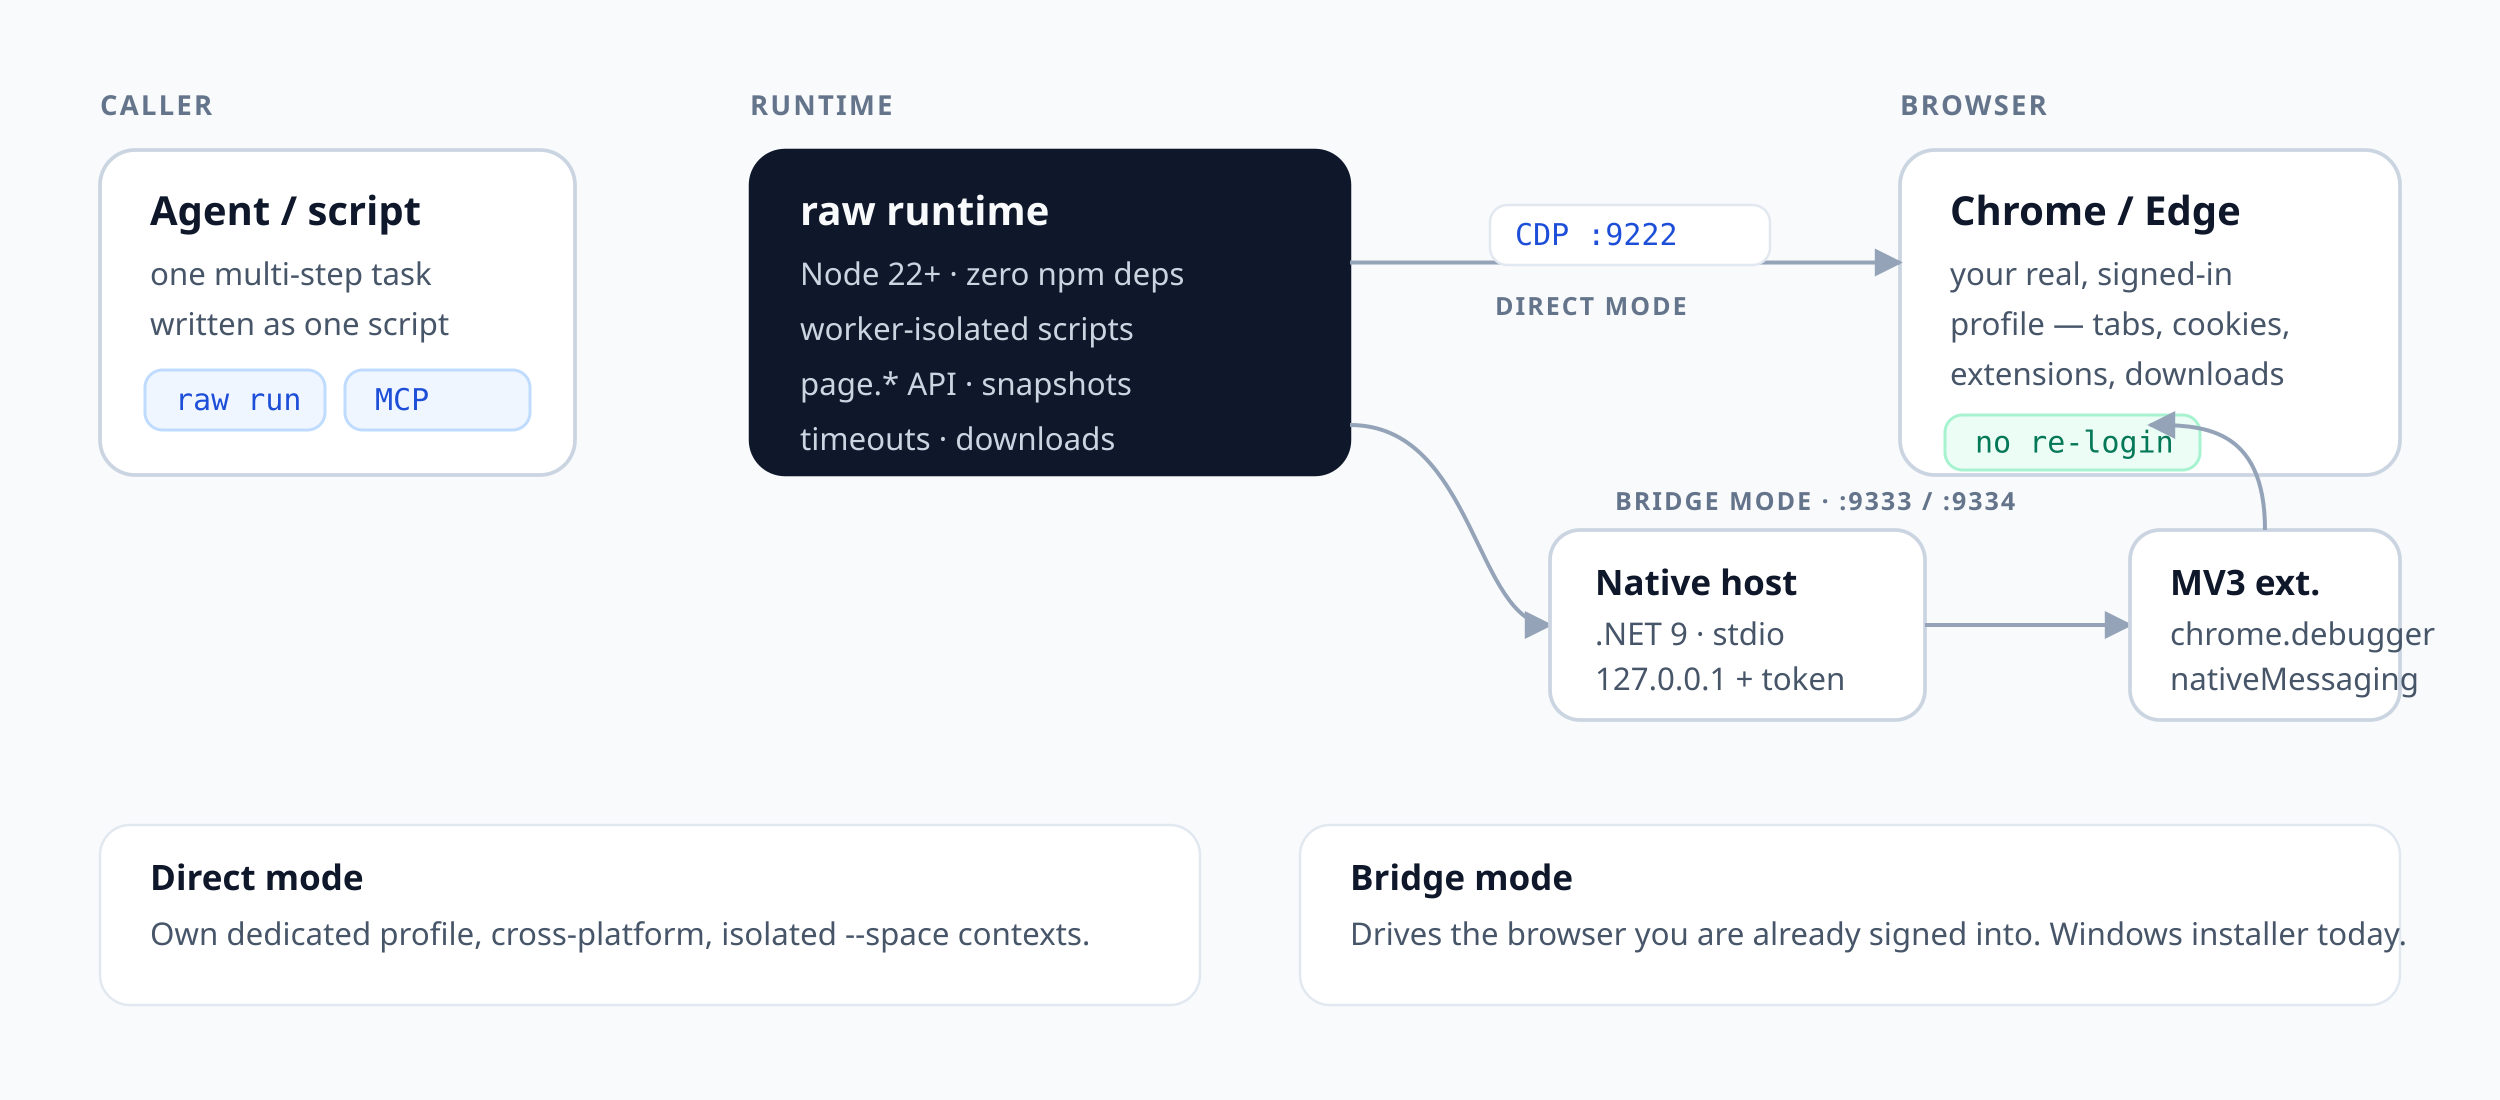
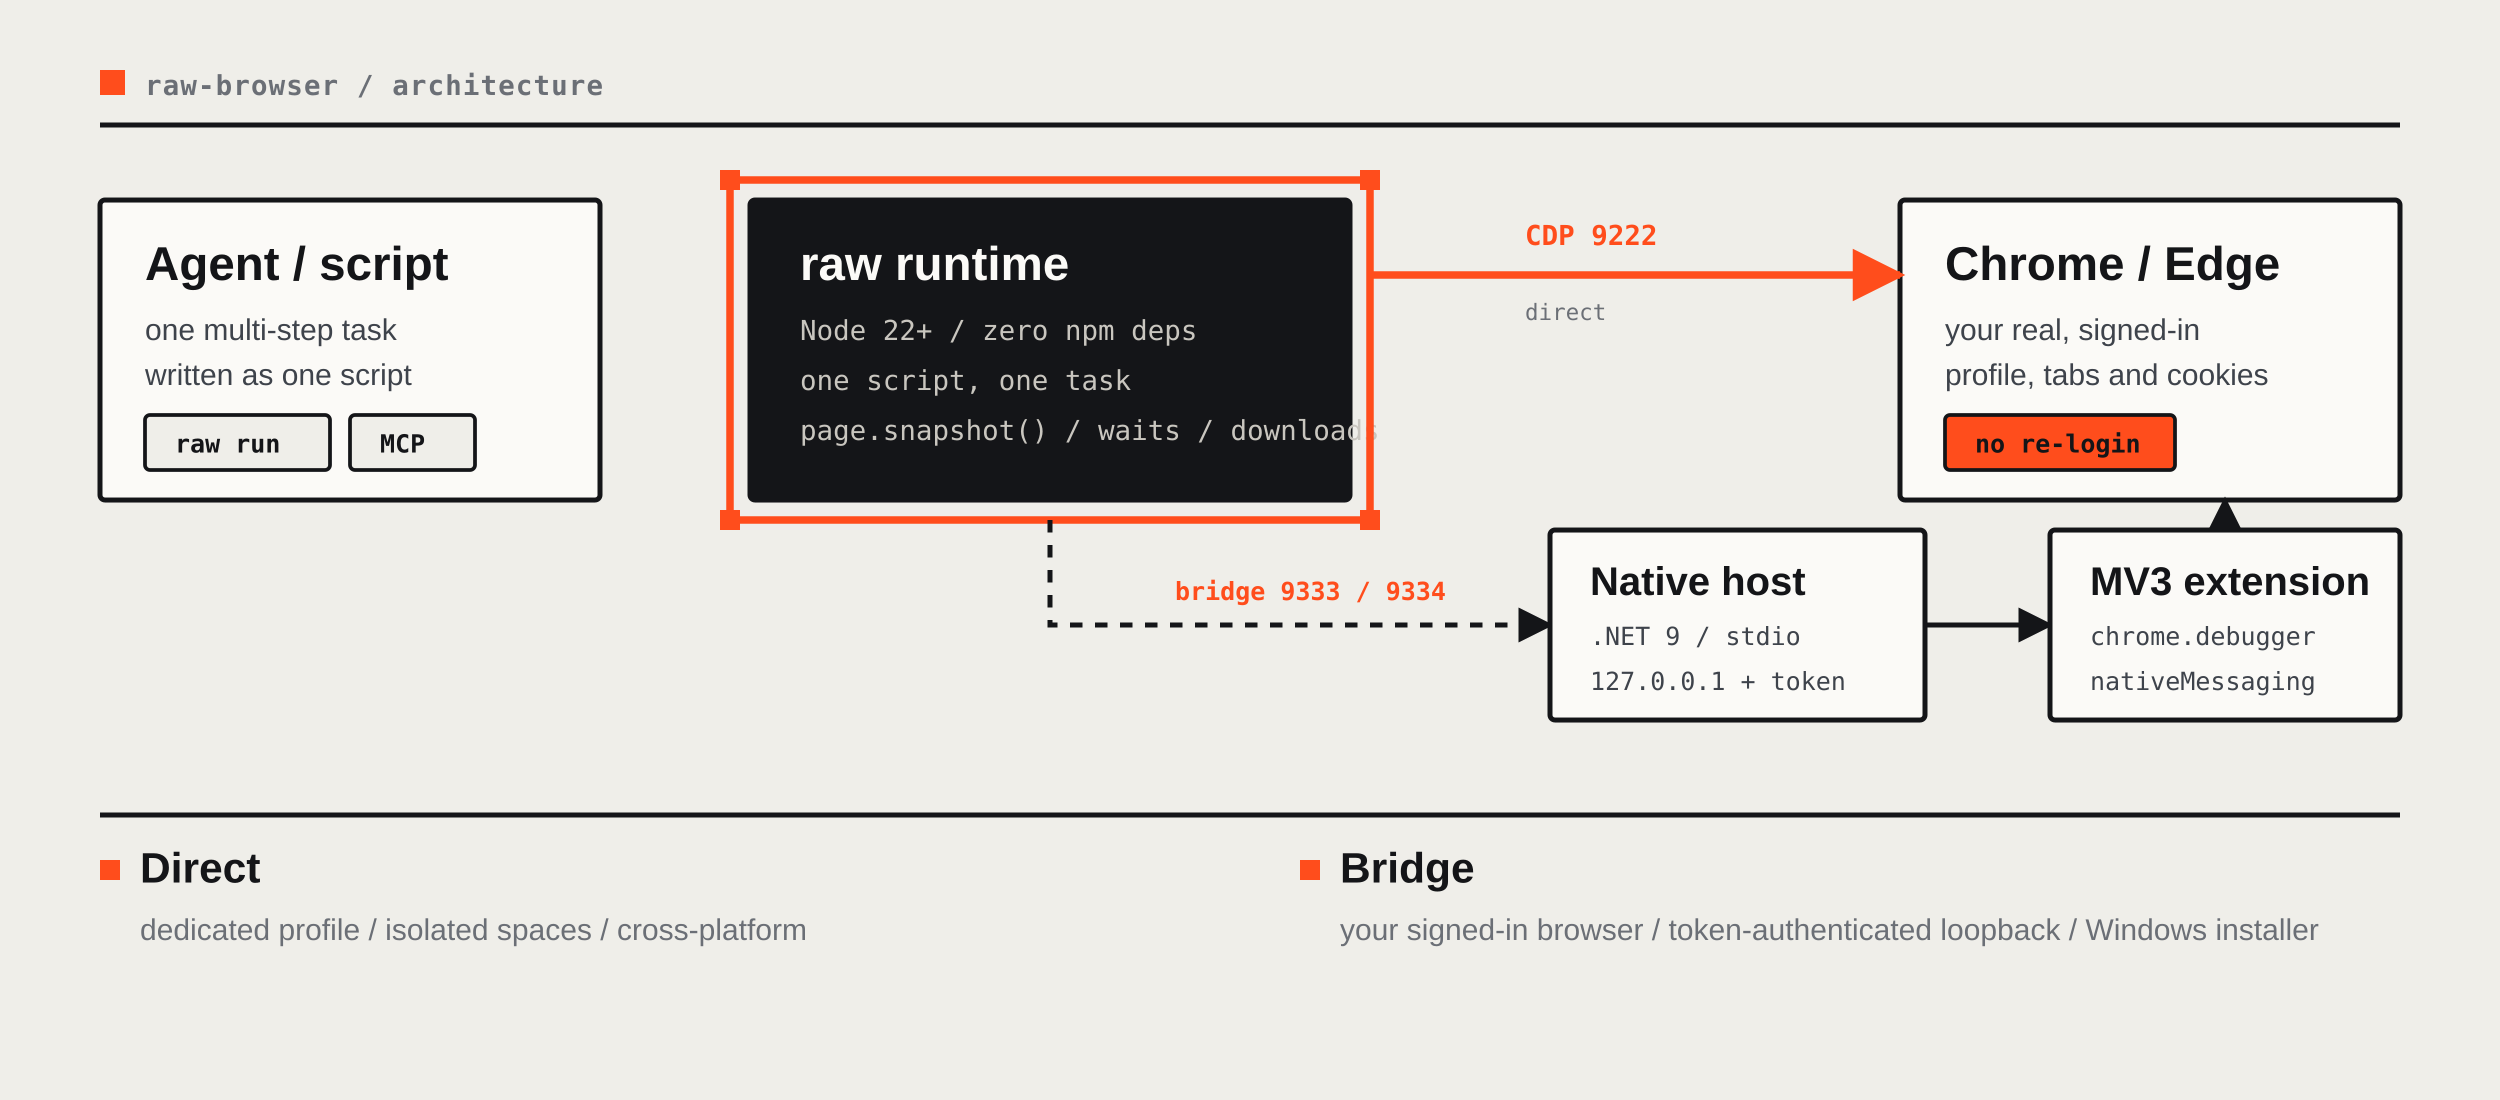
<svg xmlns="http://www.w3.org/2000/svg" width="1000" height="440" viewBox="0 0 1000 440" role="img" aria-label="raw-browser architecture">
  <defs>
-     <marker id="arrow" viewBox="0 0 10 10" refX="9" refY="5" markerWidth="7" markerHeight="7" orient="auto-start-reverse">
-       <path d="M 0 0 L 10 5 L 0 10 z" fill="#94a3b8" />
+     <marker id="arrow-ink" viewBox="0 0 10 10" refX="9" refY="5" markerWidth="7" markerHeight="7" orient="auto-start-reverse">
+       <path d="M 0 0 L 10 5 L 0 10 z" fill="#141518" />
    </marker>
-     <style>
-       .bg { fill: #f8fafc; }
-       .box { fill: #ffffff; stroke: #cbd5e1; stroke-width: 1.5; }
-       .box-dark { fill: #0f172a; stroke: #0f172a; }
-       .chip { fill: #eff6ff; stroke: #bfdbfe; stroke-width: 1.2; }
-       .green { fill: #ecfdf5; stroke: #a7f3d0; stroke-width: 1.2; }
-       .title { font: 650 16px "Segoe UI", -apple-system, BlinkMacSystemFont, sans-serif; fill: #0f172a; }
-       .title-light { font: 650 16px "Segoe UI", -apple-system, BlinkMacSystemFont, sans-serif; fill: #f8fafc; }
-       .body { font: 400 12.5px "Segoe UI", -apple-system, BlinkMacSystemFont, sans-serif; fill: #475569; }
-       .body-light { font: 400 12.5px "Segoe UI", -apple-system, BlinkMacSystemFont, sans-serif; fill: #cbd5e1; }
-       .mono { font: 500 12px ui-monospace, SFMono-Regular, Consolas, monospace; fill: #1d4ed8; }
-       .label { font: 600 11px "Segoe UI", -apple-system, BlinkMacSystemFont, sans-serif; fill: #64748b; letter-spacing: .08em; }
-       .line { stroke: #94a3b8; stroke-width: 1.6; fill: none; marker-end: url(#arrow); }
-       .line-plain { stroke: #94a3b8; stroke-width: 1.6; fill: none; }
-       .dash { stroke-dasharray: 5 5; }
-     </style>
+     <marker id="arrow-signal" viewBox="0 0 10 10" refX="9" refY="5" markerWidth="7" markerHeight="7" orient="auto-start-reverse">
+       <path d="M 0 0 L 10 5 L 0 10 z" fill="#ff4d1c" />
+     </marker>
  </defs>
-   <rect class="bg" x="0" y="0" width="1000" height="440" rx="0" />
-   <text class="label" x="40" y="46">CALLER</text>
-   <rect class="box" x="40" y="60" width="190" height="130" rx="14" />
-   <text class="title" x="60" y="90">Agent / script</text>
-   <text class="body" x="60" y="114">one multi-step task</text>
-   <text class="body" x="60" y="134">written as one script</text>
-   <rect class="chip" x="58" y="148" width="72" height="24" rx="7" />
-   <text class="mono" x="70" y="164">raw run</text>
-   <rect class="chip" x="138" y="148" width="74" height="24" rx="7" />
-   <text class="mono" x="150" y="164">MCP</text>
-   <text class="label" x="300" y="46">RUNTIME</text>
-   <rect class="box-dark" x="300" y="60" width="240" height="130" rx="14" />
-   <text class="title-light" x="320" y="90">raw runtime</text>
-   <text class="body-light" x="320" y="114">Node 22+ · zero npm deps</text>
-   <text class="body-light" x="320" y="136">worker-isolated scripts</text>
-   <text class="body-light" x="320" y="158">page.* API · snapshots</text>
-   <text class="body-light" x="320" y="180">timeouts · downloads</text>
-   <text class="label" x="760" y="46">BROWSER</text>
-   <rect class="box" x="760" y="60" width="200" height="130" rx="14" />
-   <text class="title" x="780" y="90">Chrome / Edge</text>
-   <text class="body" x="780" y="114">your real, signed-in</text>
-   <text class="body" x="780" y="134">profile — tabs, cookies,</text>
-   <text class="body" x="780" y="154">extensions, downloads</text>
-   <rect class="green" x="778" y="166" width="102" height="22" rx="7" />
-   <text class="mono" x="790" y="181" style="fill:#047857">no re-login</text>
-   <path class="line" d="M 540 105 C 620 105, 660 105, 760 105" />
-   <rect x="596" y="82" width="112" height="24" rx="7" fill="#ffffff" stroke="#e2e8f0" />
-   <text class="mono" x="606" y="98">CDP :9222</text>
-   <text class="label" x="598" y="126" style="font-size:10px">DIRECT MODE</text>
-   <path class="line" d="M 540 170 C 590 170, 590 250, 620 250" />
-   <rect class="box" x="620" y="212" width="150" height="76" rx="12" />
-   <text class="title" x="638" y="238" style="font-size:14px">Native host</text>
-   <text class="body" x="638" y="258">.NET 9 · stdio</text>
-   <text class="body" x="638" y="276">127.0.0.1 + token</text>
-   <path class="line" d="M 770 250 C 810 250, 810 250, 852 250" />
-   <rect class="box" x="852" y="212" width="108" height="76" rx="12" />
-   <text class="title" x="868" y="238" style="font-size:14px">MV3 ext.</text>
-   <text class="body" x="868" y="258">chrome.debugger</text>
-   <text class="body" x="868" y="276">nativeMessaging</text>
-   <path class="line" d="M 906 212 C 906 170, 880 170, 860 170" />
-   <text class="label" x="646" y="204" style="font-size:10px">BRIDGE MODE · :9333 / :9334</text>
-   <rect x="40" y="330" width="440" height="72" rx="12" fill="#ffffff" stroke="#e2e8f0" />
-   <text class="title" x="60" y="356" style="font-size:14px">Direct mode</text>
-   <text class="body" x="60" y="378">Own dedicated profile, cross-platform, isolated --space contexts.</text>
-   <rect x="520" y="330" width="440" height="72" rx="12" fill="#ffffff" stroke="#e2e8f0" />
-   <text class="title" x="540" y="356" style="font-size:14px">Bridge mode</text>
-   <text class="body" x="540" y="378">Drives the browser you are already signed into. Windows installer today.</text>
+   <rect x="0" y="0" width="1000" height="440" fill="#efeee9" />
+   <rect x="40" y="28" width="10" height="10" fill="#ff4d1c" />
+   <text x="58" y="38" font-family="Consolas, monospace" font-size="11" font-weight="600" fill="#6b6f76" letter-spacing="0.04em">raw-browser / architecture</text>
+   <line x1="40" y1="50" x2="960" y2="50" stroke="#141518" stroke-width="2" />
+   <rect x="40" y="80" width="200" height="120" rx="2" fill="#fbfaf7" stroke="#141518" stroke-width="2" />
+   <text x="58" y="112" font-family="Arial Narrow, Helvetica Neue, Arial, sans-serif" font-size="19" font-weight="700" fill="#141518">Agent / script</text>
+   <text x="58" y="136" font-family="Arial, Helvetica, sans-serif" font-size="12" fill="#3e434b">one multi-step task</text>
+   <text x="58" y="154" font-family="Arial, Helvetica, sans-serif" font-size="12" fill="#3e434b">written as one script</text>
+   <rect x="58" y="166" width="74" height="22" rx="2" fill="#efeee9" stroke="#141518" stroke-width="1.5" />
+   <text x="70" y="181" font-family="Consolas, monospace" font-size="10" font-weight="600" fill="#141518">raw run</text>
+   <rect x="140" y="166" width="50" height="22" rx="2" fill="#efeee9" stroke="#141518" stroke-width="1.5" />
+   <text x="152" y="181" font-family="Consolas, monospace" font-size="10" font-weight="600" fill="#141518">MCP</text>
+   <rect x="300" y="80" width="240" height="120" rx="2" fill="#141518" stroke="#141518" stroke-width="2" />
+   <text x="320" y="112" font-family="Arial Narrow, Helvetica Neue, Arial, sans-serif" font-size="19" font-weight="700" fill="#fbfaf7">raw runtime</text>
+   <text x="320" y="136" font-family="Consolas, monospace" font-size="11" fill="#c9c6bf">Node 22+ / zero npm deps</text>
+   <text x="320" y="156" font-family="Consolas, monospace" font-size="11" fill="#c9c6bf">one script, one task</text>
+   <text x="320" y="176" font-family="Consolas, monospace" font-size="11" fill="#c9c6bf">page.snapshot() / waits / downloads</text>
+   <rect x="292" y="72" width="256" height="136" fill="none" stroke="#ff4d1c" stroke-width="3" />
+   <rect x="288" y="68" width="8" height="8" fill="#ff4d1c" />
+   <rect x="544" y="68" width="8" height="8" fill="#ff4d1c" />
+   <rect x="288" y="204" width="8" height="8" fill="#ff4d1c" />
+   <rect x="544" y="204" width="8" height="8" fill="#ff4d1c" />
+   <rect x="760" y="80" width="200" height="120" rx="2" fill="#fbfaf7" stroke="#141518" stroke-width="2" />
+   <text x="778" y="112" font-family="Arial Narrow, Helvetica Neue, Arial, sans-serif" font-size="19" font-weight="700" fill="#141518">Chrome / Edge</text>
+   <text x="778" y="136" font-family="Arial, Helvetica, sans-serif" font-size="12" fill="#3e434b">your real, signed-in</text>
+   <text x="778" y="154" font-family="Arial, Helvetica, sans-serif" font-size="12" fill="#3e434b">profile, tabs and cookies</text>
+   <rect x="778" y="166" width="92" height="22" rx="2" fill="#ff4d1c" stroke="#141518" stroke-width="1.5" />
+   <text x="790" y="181" font-family="Consolas, monospace" font-size="10" font-weight="600" fill="#141518">no re-login</text>
+   <path d="M548 110 H760" fill="none" stroke="#ff4d1c" stroke-width="3" marker-end="url(#arrow-signal)" />
+   <text x="610" y="98" font-family="Consolas, monospace" font-size="11" font-weight="600" fill="#ff4d1c">CDP 9222</text>
+   <text x="610" y="128" font-family="Consolas, monospace" font-size="9" fill="#6b6f76">direct</text>
+   <path d="M420 208 V250 H620" fill="none" stroke="#141518" stroke-width="2" stroke-dasharray="5 5" marker-end="url(#arrow-ink)" />
+   <text x="470" y="240" font-family="Consolas, monospace" font-size="10" font-weight="600" fill="#ff4d1c">bridge 9333 / 9334</text>
+   <rect x="620" y="212" width="150" height="76" rx="2" fill="#fbfaf7" stroke="#141518" stroke-width="2" />
+   <text x="636" y="238" font-family="Arial Narrow, Helvetica Neue, Arial, sans-serif" font-size="16" font-weight="700" fill="#141518">Native host</text>
+   <text x="636" y="258" font-family="Consolas, monospace" font-size="10" fill="#3e434b">.NET 9 / stdio</text>
+   <text x="636" y="276" font-family="Consolas, monospace" font-size="10" fill="#3e434b">127.0.0.1 + token</text>
+   <path d="M770 250 H820" fill="none" stroke="#141518" stroke-width="2" marker-end="url(#arrow-ink)" />
+   <rect x="820" y="212" width="140" height="76" rx="2" fill="#fbfaf7" stroke="#141518" stroke-width="2" />
+   <text x="836" y="238" font-family="Arial Narrow, Helvetica Neue, Arial, sans-serif" font-size="16" font-weight="700" fill="#141518">MV3 extension</text>
+   <text x="836" y="258" font-family="Consolas, monospace" font-size="10" fill="#3e434b">chrome.debugger</text>
+   <text x="836" y="276" font-family="Consolas, monospace" font-size="10" fill="#3e434b">nativeMessaging</text>
+   <path d="M890 212 V200" fill="none" stroke="#141518" stroke-width="2" marker-end="url(#arrow-ink)" />
+   <line x1="40" y1="326" x2="960" y2="326" stroke="#141518" stroke-width="2" />
+   <rect x="40" y="344" width="8" height="8" fill="#ff4d1c" />
+   <text x="56" y="353" font-family="Arial Narrow, Helvetica Neue, Arial, sans-serif" font-size="17" font-weight="700" fill="#141518">Direct</text>
+   <text x="56" y="376" font-family="Arial, Helvetica, sans-serif" font-size="12" fill="#6b6f76">dedicated profile / isolated spaces / cross-platform</text>
+   <rect x="520" y="344" width="8" height="8" fill="#ff4d1c" />
+   <text x="536" y="353" font-family="Arial Narrow, Helvetica Neue, Arial, sans-serif" font-size="17" font-weight="700" fill="#141518">Bridge</text>
+   <text x="536" y="376" font-family="Arial, Helvetica, sans-serif" font-size="12" fill="#6b6f76">your signed-in browser / token-authenticated loopback / Windows installer</text>
</svg>
